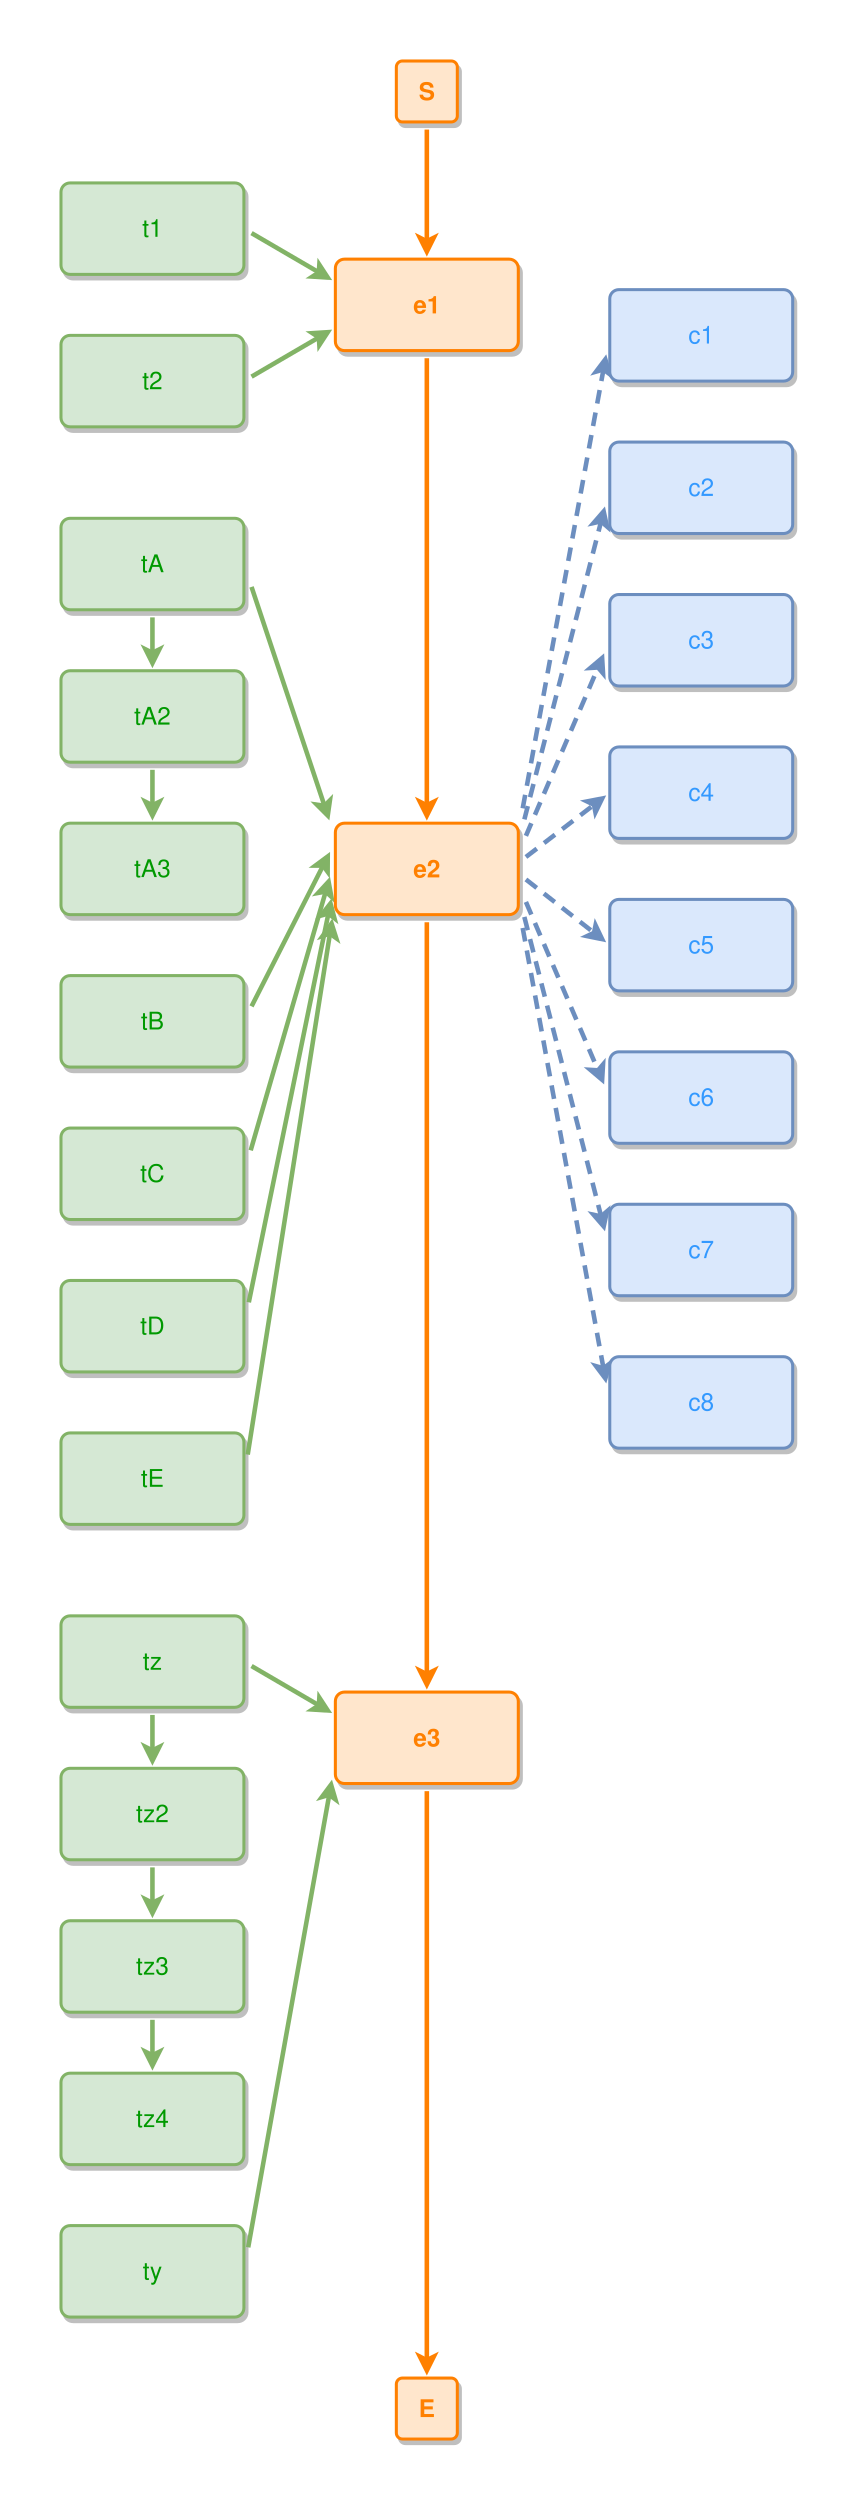
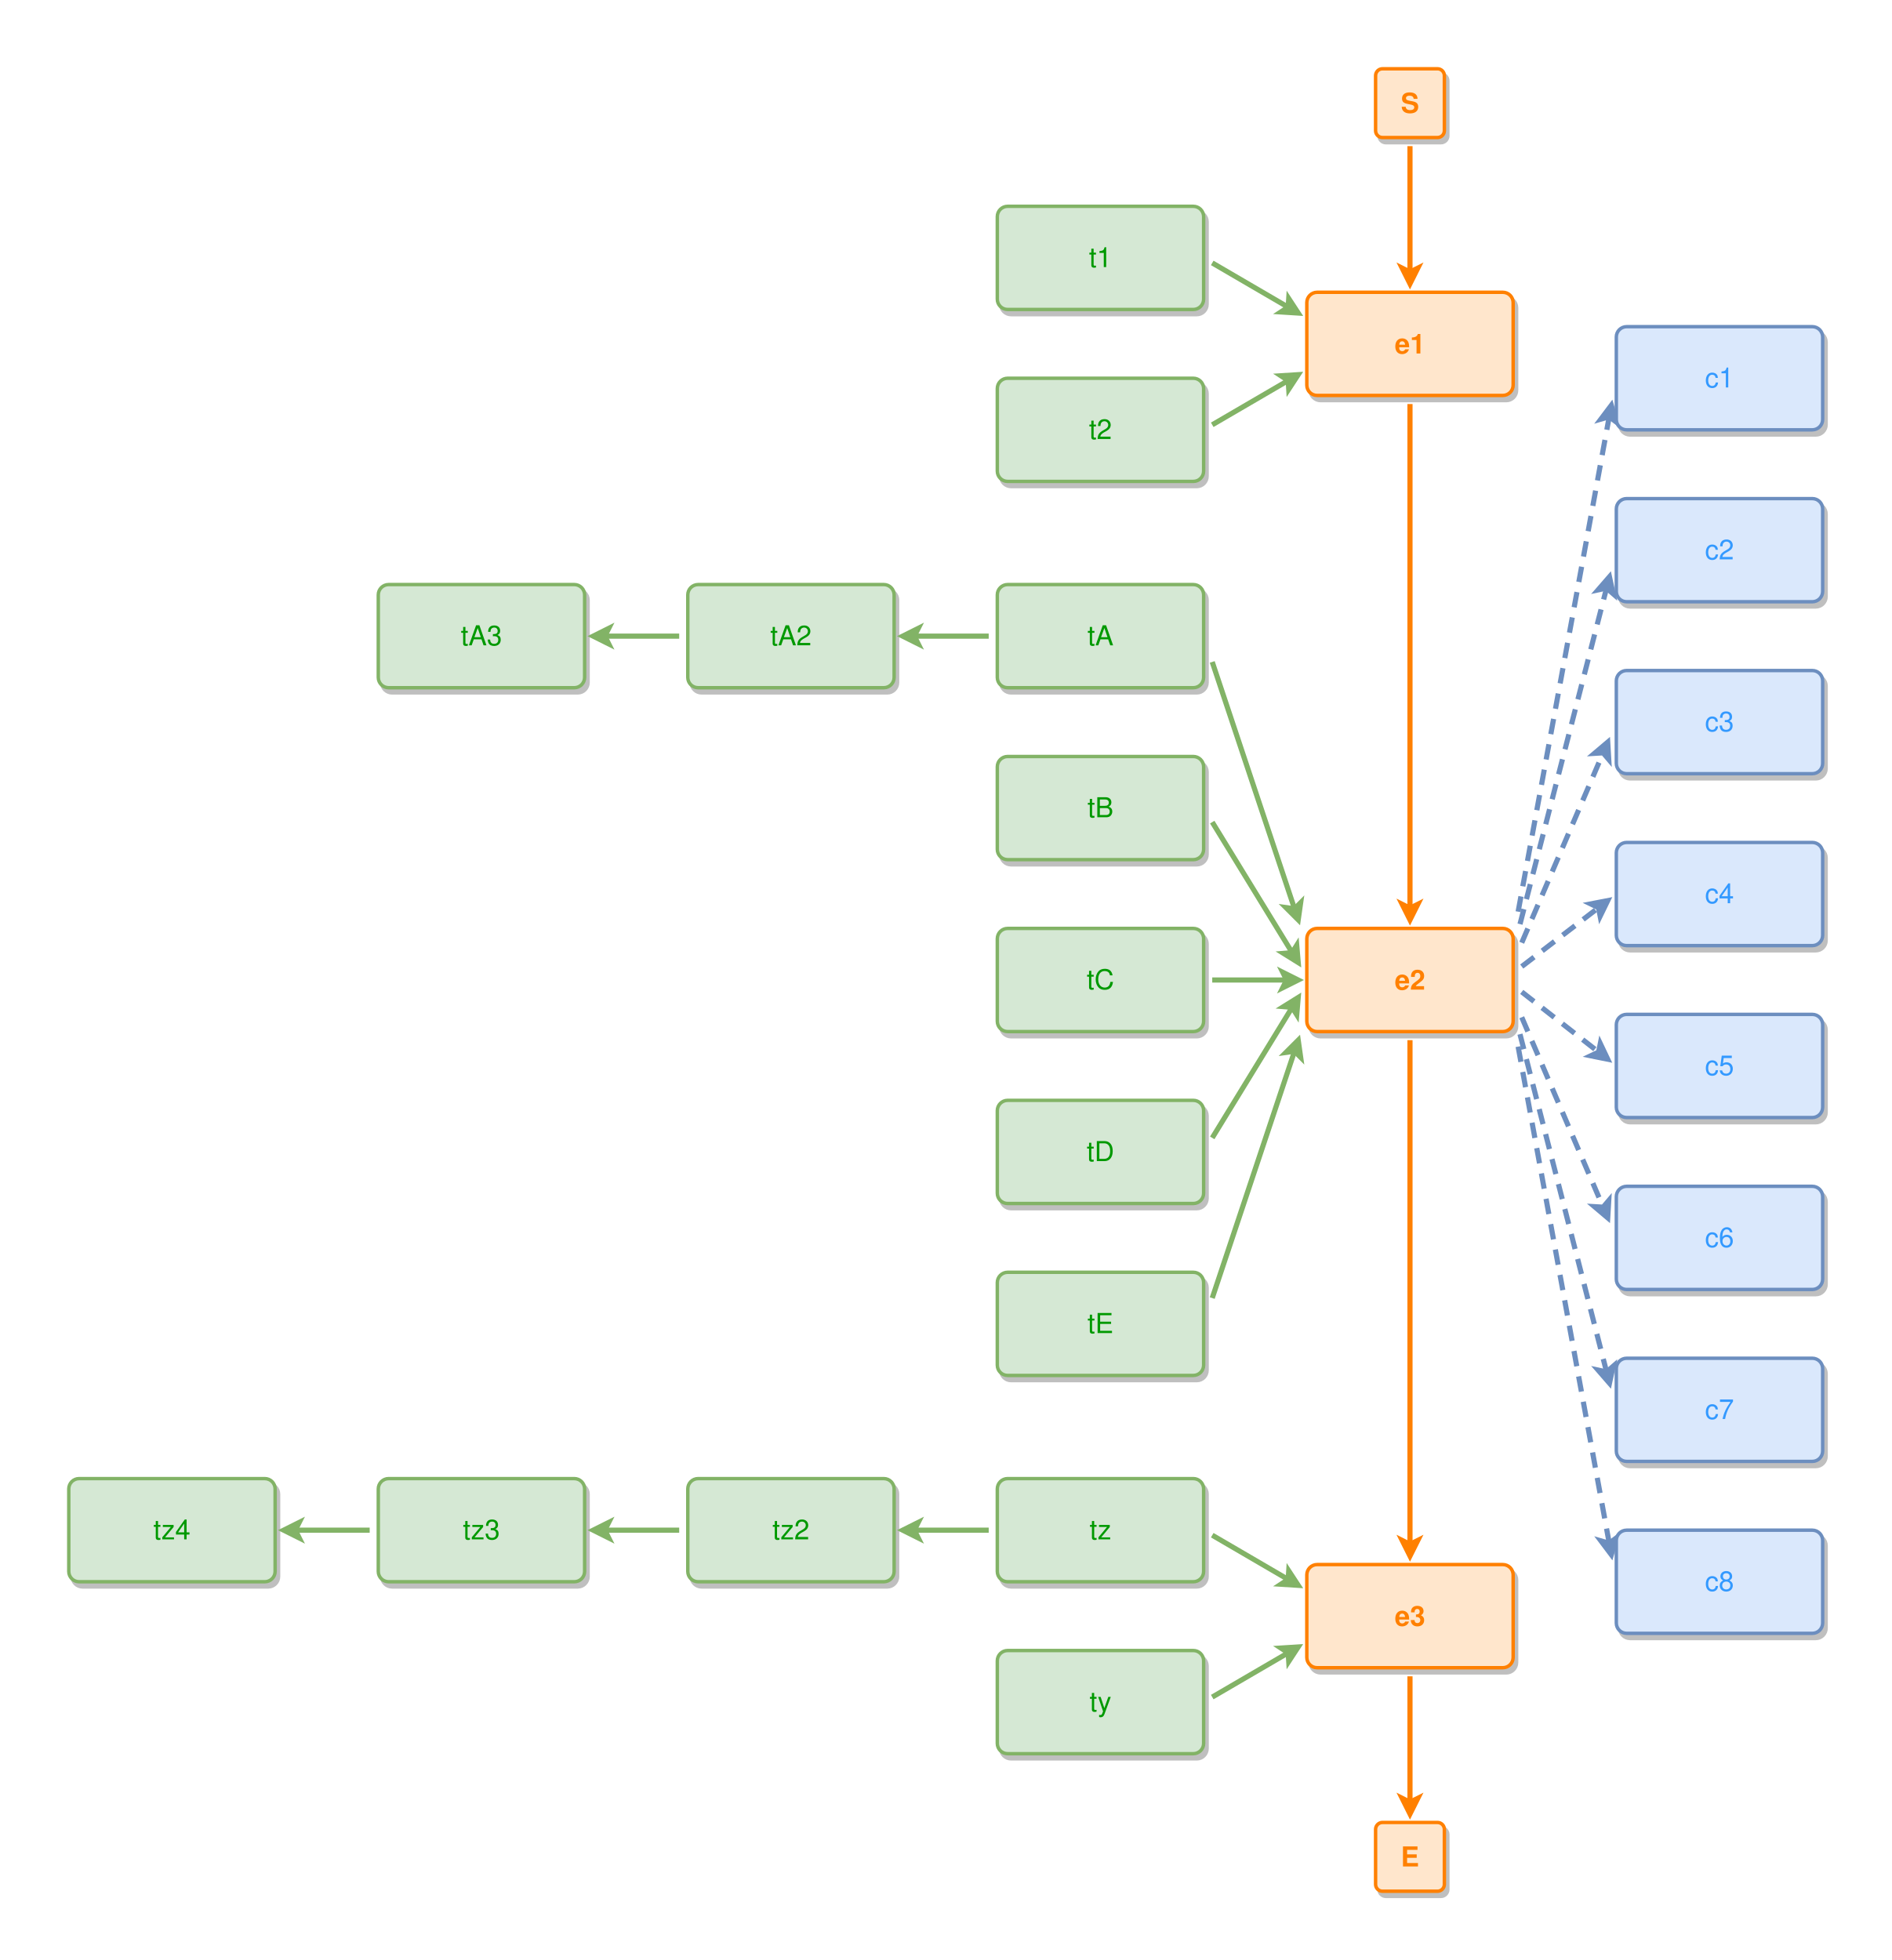
- <svg xmlns="http://www.w3.org/2000/svg" width="560" height="1640" viewBox="0 0 560 1640">
+ <svg xmlns="http://www.w3.org/2000/svg" width="1100" height="1140" viewBox="0 0 1100 1140">
  <defs>
  </defs>
  <g id="container-shells">
  </g>
  <g id="node-shadows">
-     <rect x="220" y="170" width="120" height="60" rx="6" ry="6" fill="#000000" stroke="#000000" stroke-width="2" opacity="0.25" transform="translate(2,3)" />
-     <rect x="400" y="290" width="120" height="60" rx="6" ry="6" fill="#000000" stroke="#000000" stroke-width="2" opacity="0.25" transform="translate(2,3)" />
-     <rect x="400" y="390" width="120" height="60" rx="6" ry="6" fill="#000000" stroke="#000000" stroke-width="2" opacity="0.25" transform="translate(2,3)" />
-     <rect x="400" y="490" width="120" height="60" rx="6" ry="6" fill="#000000" stroke="#000000" stroke-width="2" opacity="0.25" transform="translate(2,3)" />
-     <rect x="400" y="590" width="120" height="60" rx="6" ry="6" fill="#000000" stroke="#000000" stroke-width="2" opacity="0.25" transform="translate(2,3)" />
-     <rect x="400" y="690" width="120" height="60" rx="6" ry="6" fill="#000000" stroke="#000000" stroke-width="2" opacity="0.25" transform="translate(2,3)" />
-     <rect x="400" y="790" width="120" height="60" rx="6" ry="6" fill="#000000" stroke="#000000" stroke-width="2" opacity="0.25" transform="translate(2,3)" />
-     <rect x="400" y="890" width="120" height="60" rx="6" ry="6" fill="#000000" stroke="#000000" stroke-width="2" opacity="0.25" transform="translate(2,3)" />
-     <rect x="40" y="120" width="120" height="60" rx="6" ry="6" fill="#000000" stroke="#000000" stroke-width="2" opacity="0.25" transform="translate(2,3)" />
-     <rect x="40" y="220" width="120" height="60" rx="6" ry="6" fill="#000000" stroke="#000000" stroke-width="2" opacity="0.25" transform="translate(2,3)" />
-     <rect x="40" y="1060" width="120" height="60" rx="6" ry="6" fill="#000000" stroke="#000000" stroke-width="2" opacity="0.25" transform="translate(2,3)" />
-     <rect x="220" y="540" width="120" height="60" rx="6" ry="6" fill="#000000" stroke="#000000" stroke-width="2" opacity="0.25" transform="translate(2,3)" />
-     <rect x="40" y="1460" width="120" height="60" rx="6" ry="6" fill="#000000" stroke="#000000" stroke-width="2" opacity="0.25" transform="translate(2,3)" />
-     <rect x="40" y="440" width="120" height="60" rx="6" ry="6" fill="#000000" stroke="#000000" stroke-width="2" opacity="0.25" transform="translate(2,3)" />
-     <rect x="40" y="540" width="120" height="60" rx="6" ry="6" fill="#000000" stroke="#000000" stroke-width="2" opacity="0.25" transform="translate(2,3)" />
-     <rect x="40" y="1160" width="120" height="60" rx="6" ry="6" fill="#000000" stroke="#000000" stroke-width="2" opacity="0.25" transform="translate(2,3)" />
-     <rect x="40" y="1260" width="120" height="60" rx="6" ry="6" fill="#000000" stroke="#000000" stroke-width="2" opacity="0.25" transform="translate(2,3)" />
-     <rect x="40" y="1360" width="120" height="60" rx="6" ry="6" fill="#000000" stroke="#000000" stroke-width="2" opacity="0.25" transform="translate(2,3)" />
-     <rect x="260" y="40" width="40" height="40" rx="4" ry="4" fill="#000000" stroke="#000000" stroke-width="2" opacity="0.25" transform="translate(2,3)" />
-     <rect x="260" y="1560" width="40" height="40" rx="4" ry="4" fill="#000000" stroke="#000000" stroke-width="2" opacity="0.25" transform="translate(2,3)" />
-     <rect x="220" y="1110" width="120" height="60" rx="6" ry="6" fill="#000000" stroke="#000000" stroke-width="2" opacity="0.25" transform="translate(2,3)" />
-     <rect x="40" y="340" width="120" height="60" rx="6" ry="6" fill="#000000" stroke="#000000" stroke-width="2" opacity="0.25" transform="translate(2,3)" />
-     <rect x="40" y="640" width="120" height="60" rx="6" ry="6" fill="#000000" stroke="#000000" stroke-width="2" opacity="0.25" transform="translate(2,3)" />
-     <rect x="40" y="740" width="120" height="60" rx="6" ry="6" fill="#000000" stroke="#000000" stroke-width="2" opacity="0.25" transform="translate(2,3)" />
-     <rect x="40" y="840" width="120" height="60" rx="6" ry="6" fill="#000000" stroke="#000000" stroke-width="2" opacity="0.25" transform="translate(2,3)" />
-     <rect x="40" y="940" width="120" height="60" rx="6" ry="6" fill="#000000" stroke="#000000" stroke-width="2" opacity="0.25" transform="translate(2,3)" />
-     <rect x="400" y="190" width="120" height="60" rx="6" ry="6" fill="#000000" stroke="#000000" stroke-width="2" opacity="0.25" transform="translate(2,3)" />
+     <rect x="760" y="170" width="120" height="60" rx="6" ry="6" fill="#000000" stroke="#000000" stroke-width="2" opacity="0.25" transform="translate(2,3)" />
+     <rect x="940" y="290" width="120" height="60" rx="6" ry="6" fill="#000000" stroke="#000000" stroke-width="2" opacity="0.25" transform="translate(2,3)" />
+     <rect x="940" y="390" width="120" height="60" rx="6" ry="6" fill="#000000" stroke="#000000" stroke-width="2" opacity="0.25" transform="translate(2,3)" />
+     <rect x="940" y="490" width="120" height="60" rx="6" ry="6" fill="#000000" stroke="#000000" stroke-width="2" opacity="0.25" transform="translate(2,3)" />
+     <rect x="940" y="590" width="120" height="60" rx="6" ry="6" fill="#000000" stroke="#000000" stroke-width="2" opacity="0.25" transform="translate(2,3)" />
+     <rect x="940" y="690" width="120" height="60" rx="6" ry="6" fill="#000000" stroke="#000000" stroke-width="2" opacity="0.25" transform="translate(2,3)" />
+     <rect x="940" y="790" width="120" height="60" rx="6" ry="6" fill="#000000" stroke="#000000" stroke-width="2" opacity="0.25" transform="translate(2,3)" />
+     <rect x="940" y="890" width="120" height="60" rx="6" ry="6" fill="#000000" stroke="#000000" stroke-width="2" opacity="0.25" transform="translate(2,3)" />
+     <rect x="580" y="120" width="120" height="60" rx="6" ry="6" fill="#000000" stroke="#000000" stroke-width="2" opacity="0.25" transform="translate(2,3)" />
+     <rect x="580" y="220" width="120" height="60" rx="6" ry="6" fill="#000000" stroke="#000000" stroke-width="2" opacity="0.25" transform="translate(2,3)" />
+     <rect x="580" y="860" width="120" height="60" rx="6" ry="6" fill="#000000" stroke="#000000" stroke-width="2" opacity="0.25" transform="translate(2,3)" />
+     <rect x="760" y="540" width="120" height="60" rx="6" ry="6" fill="#000000" stroke="#000000" stroke-width="2" opacity="0.25" transform="translate(2,3)" />
+     <rect x="580" y="960" width="120" height="60" rx="6" ry="6" fill="#000000" stroke="#000000" stroke-width="2" opacity="0.25" transform="translate(2,3)" />
+     <rect x="400" y="340" width="120" height="60" rx="6" ry="6" fill="#000000" stroke="#000000" stroke-width="2" opacity="0.25" transform="translate(2,3)" />
+     <rect x="220" y="340" width="120" height="60" rx="6" ry="6" fill="#000000" stroke="#000000" stroke-width="2" opacity="0.25" transform="translate(2,3)" />
+     <rect x="400" y="860" width="120" height="60" rx="6" ry="6" fill="#000000" stroke="#000000" stroke-width="2" opacity="0.25" transform="translate(2,3)" />
+     <rect x="220" y="860" width="120" height="60" rx="6" ry="6" fill="#000000" stroke="#000000" stroke-width="2" opacity="0.25" transform="translate(2,3)" />
+     <rect x="40" y="860" width="120" height="60" rx="6" ry="6" fill="#000000" stroke="#000000" stroke-width="2" opacity="0.25" transform="translate(2,3)" />
+     <rect x="800" y="40" width="40" height="40" rx="4" ry="4" fill="#000000" stroke="#000000" stroke-width="2" opacity="0.25" transform="translate(2,3)" />
+     <rect x="800" y="1060" width="40" height="40" rx="4" ry="4" fill="#000000" stroke="#000000" stroke-width="2" opacity="0.25" transform="translate(2,3)" />
+     <rect x="760" y="910" width="120" height="60" rx="6" ry="6" fill="#000000" stroke="#000000" stroke-width="2" opacity="0.25" transform="translate(2,3)" />
+     <rect x="580" y="340" width="120" height="60" rx="6" ry="6" fill="#000000" stroke="#000000" stroke-width="2" opacity="0.25" transform="translate(2,3)" />
+     <rect x="580" y="440" width="120" height="60" rx="6" ry="6" fill="#000000" stroke="#000000" stroke-width="2" opacity="0.25" transform="translate(2,3)" />
+     <rect x="580" y="540" width="120" height="60" rx="6" ry="6" fill="#000000" stroke="#000000" stroke-width="2" opacity="0.25" transform="translate(2,3)" />
+     <rect x="580" y="640" width="120" height="60" rx="6" ry="6" fill="#000000" stroke="#000000" stroke-width="2" opacity="0.25" transform="translate(2,3)" />
+     <rect x="580" y="740" width="120" height="60" rx="6" ry="6" fill="#000000" stroke="#000000" stroke-width="2" opacity="0.25" transform="translate(2,3)" />
+     <rect x="940" y="190" width="120" height="60" rx="6" ry="6" fill="#000000" stroke="#000000" stroke-width="2" opacity="0.25" transform="translate(2,3)" />
  </g>
  <g id="edges">
    <g class="edge" data-edge-idx="0" data-edge-base="leadsto" data-edge-from="1" data-edge-to="2">
-       <line x1="280.00" y1="235.00" x2="280.00" y2="528.25" stroke="#ff8000" stroke-width="3" />
-       <path d="M 280.00 535.00 L 275.50 526.00 L 280.00 528.25 L 284.50 526.00 Z" fill="#ff8000" stroke="#ff8000" stroke-width="3" stroke-miterlimit="10" />
+       <line x1="820.00" y1="235.00" x2="820.00" y2="528.25" stroke="#ff8000" stroke-width="3" />
+       <path d="M 820.00 535.00 L 815.50 526.00 L 820.00 528.25 L 824.50 526.00 Z" fill="#ff8000" stroke="#ff8000" stroke-width="3" stroke-miterlimit="10" />
    </g>
    <g class="edge" data-edge-idx="1" data-edge-base="leadsto" data-edge-from="2" data-edge-to="3">
-       <line x1="280.00" y1="605.00" x2="280.00" y2="1098.25" stroke="#ff8000" stroke-width="3" />
-       <path d="M 280.00 1105.00 L 275.50 1096.00 L 280.00 1098.25 L 284.50 1096.00 Z" fill="#ff8000" stroke="#ff8000" stroke-width="3" stroke-miterlimit="10" />
+       <line x1="820.00" y1="605.00" x2="820.00" y2="898.25" stroke="#ff8000" stroke-width="3" />
+       <path d="M 820.00 905.00 L 815.50 896.00 L 820.00 898.25 L 824.50 896.00 Z" fill="#ff8000" stroke="#ff8000" stroke-width="3" stroke-miterlimit="10" />
    </g>
    <g class="edge" data-edge-idx="2" data-edge-base="partof" data-edge-from="4" data-edge-to="2">
-       <line x1="165.00" y1="385.00" x2="212.87" y2="528.60" stroke="#82b366" stroke-width="3" />
-       <path d="M 215.00 535.00 L 207.88 527.88 L 212.87 528.60 L 216.42 525.04 Z" fill="#82b366" stroke="#82b366" stroke-width="3" stroke-miterlimit="10" />
+       <line x1="705.00" y1="385.00" x2="752.87" y2="528.60" stroke="#82b366" stroke-width="3" />
+       <path d="M 755.00 535.00 L 747.88 527.88 L 752.87 528.60 L 756.42 525.04 Z" fill="#82b366" stroke="#82b366" stroke-width="3" stroke-miterlimit="10" />
    </g>
    <g class="edge" data-edge-idx="3" data-edge-base="partof" data-edge-from="5" data-edge-to="2">
-       <line x1="165.00" y1="660.17" x2="211.94" y2="567.85" stroke="#82b366" stroke-width="3" />
-       <path d="M 215.00 561.83 L 214.93 571.90 L 211.94 567.85 L 206.91 567.82 Z" fill="#82b366" stroke="#82b366" stroke-width="3" stroke-miterlimit="10" />
+       <line x1="705.00" y1="478.17" x2="751.48" y2="554.08" stroke="#82b366" stroke-width="3" />
+       <path d="M 755.00 559.83 L 746.46 554.51 L 751.48 554.08 L 754.14 549.81 Z" fill="#82b366" stroke="#82b366" stroke-width="3" stroke-miterlimit="10" />
    </g>
    <g class="edge" data-edge-idx="4" data-edge-base="partof" data-edge-from="6" data-edge-to="2">
-       <line x1="164.45" y1="754.63" x2="213.67" y2="584.85" stroke="#82b366" stroke-width="3" />
-       <path d="M 215.55 578.37 L 217.36 588.26 L 213.67 584.85 L 208.72 585.76 Z" fill="#82b366" stroke="#82b366" stroke-width="3" stroke-miterlimit="10" />
+       <line x1="705.00" y1="570.00" x2="748.25" y2="570.00" stroke="#82b366" stroke-width="3" />
+       <path d="M 755.00 570.00 L 746.00 574.50 L 748.25 570.00 L 746.00 565.50 Z" fill="#82b366" stroke="#82b366" stroke-width="3" stroke-miterlimit="10" />
    </g>
    <g class="edge" data-edge-idx="5" data-edge-base="partof" data-edge-from="7" data-edge-to="2">
-       <line x1="163.21" y1="854.33" x2="215.44" y2="599.29" stroke="#82b366" stroke-width="3" />
-       <path d="M 216.79 592.67 L 219.39 602.39 L 215.44 599.29 L 210.58 600.59 Z" fill="#82b366" stroke="#82b366" stroke-width="3" stroke-miterlimit="10" />
+       <line x1="705.00" y1="661.83" x2="751.48" y2="585.92" stroke="#82b366" stroke-width="3" />
+       <path d="M 755.00 580.17 L 754.14 590.19 L 751.48 585.92 L 746.46 585.49 Z" fill="#82b366" stroke="#82b366" stroke-width="3" stroke-miterlimit="10" />
    </g>
    <g class="edge" data-edge-idx="6" data-edge-base="partof" data-edge-from="8" data-edge-to="2">
-       <line x1="162.50" y1="954.20" x2="216.45" y2="612.47" stroke="#82b366" stroke-width="3" />
-       <path d="M 217.50 605.80 L 220.55 615.40 L 216.45 612.47 L 211.66 613.99 Z" fill="#82b366" stroke="#82b366" stroke-width="3" stroke-miterlimit="10" />
+       <line x1="705.00" y1="755.00" x2="752.87" y2="611.40" stroke="#82b366" stroke-width="3" />
+       <path d="M 755.00 605.00 L 756.42 614.96 L 752.87 611.40 L 747.88 612.12 Z" fill="#82b366" stroke="#82b366" stroke-width="3" stroke-miterlimit="10" />
    </g>
    <g class="edge" data-edge-idx="7" data-edge-base="expresses" data-edge-from="2" data-edge-to="9">
-       <line x1="342.90" y1="530.26" x2="395.88" y2="242.37" stroke="#6c8ebf" stroke-width="3" stroke-dasharray="9 6" />
-       <path d="M 397.10 235.74 L 399.90 245.40 L 395.88 242.37 L 391.05 243.77 Z" fill="#6c8ebf" stroke="#6c8ebf" stroke-width="3" stroke-miterlimit="10" />
+       <line x1="882.90" y1="530.26" x2="935.88" y2="242.37" stroke="#6c8ebf" stroke-width="3" stroke-dasharray="9 6" />
+       <path d="M 937.10 235.74 L 939.90 245.40 L 935.88 242.37 L 931.05 243.77 Z" fill="#6c8ebf" stroke="#6c8ebf" stroke-width="3" stroke-miterlimit="10" />
    </g>
    <g class="edge" data-edge-idx="8" data-edge-base="expresses" data-edge-from="2" data-edge-to="10">
-       <line x1="343.99" y1="537.51" x2="394.33" y2="342.03" stroke="#6c8ebf" stroke-width="3" stroke-dasharray="9 6" />
-       <path d="M 396.01 335.49 L 398.12 345.33 L 394.33 342.03 L 389.41 343.09 Z" fill="#6c8ebf" stroke="#6c8ebf" stroke-width="3" stroke-miterlimit="10" />
+       <line x1="883.99" y1="537.51" x2="934.33" y2="342.03" stroke="#6c8ebf" stroke-width="3" stroke-dasharray="9 6" />
+       <path d="M 936.01 335.49 L 938.12 345.33 L 934.33 342.03 L 929.41 343.09 Z" fill="#6c8ebf" stroke="#6c8ebf" stroke-width="3" stroke-miterlimit="10" />
    </g>
    <g class="edge" data-edge-idx="9" data-edge-base="expresses" data-edge-from="2" data-edge-to="11">
-       <line x1="345.00" y1="548.33" x2="392.34" y2="437.87" stroke="#6c8ebf" stroke-width="3" stroke-dasharray="9 6" />
-       <path d="M 395.00 431.67 L 395.59 441.71 L 392.34 437.87 L 387.32 438.17 Z" fill="#6c8ebf" stroke="#6c8ebf" stroke-width="3" stroke-miterlimit="10" />
+       <line x1="885.00" y1="548.33" x2="932.34" y2="437.87" stroke="#6c8ebf" stroke-width="3" stroke-dasharray="9 6" />
+       <path d="M 935.00 431.67 L 935.59 441.71 L 932.34 437.87 L 927.32 438.17 Z" fill="#6c8ebf" stroke="#6c8ebf" stroke-width="3" stroke-miterlimit="10" />
    </g>
    <g class="edge" data-edge-idx="10" data-edge-base="expresses" data-edge-from="2" data-edge-to="12">
-       <line x1="345.00" y1="562.17" x2="389.64" y2="527.94" stroke="#6c8ebf" stroke-width="3" stroke-dasharray="9 6" />
-       <path d="M 395.00 523.83 L 390.60 532.88 L 389.64 527.94 L 385.12 525.74 Z" fill="#6c8ebf" stroke="#6c8ebf" stroke-width="3" stroke-miterlimit="10" />
+       <line x1="885.00" y1="562.17" x2="929.64" y2="527.94" stroke="#6c8ebf" stroke-width="3" stroke-dasharray="9 6" />
+       <path d="M 935.00 523.83 L 930.60 532.88 L 929.64 527.94 L 925.12 525.74 Z" fill="#6c8ebf" stroke="#6c8ebf" stroke-width="3" stroke-miterlimit="10" />
    </g>
    <g class="edge" data-edge-idx="11" data-edge-base="expresses" data-edge-from="2" data-edge-to="13">
-       <line x1="345.00" y1="576.92" x2="389.69" y2="611.92" stroke="#6c8ebf" stroke-width="3" stroke-dasharray="9 6" />
-       <path d="M 395.00 616.08 L 385.14 614.08 L 389.69 611.92 L 390.69 606.99 Z" fill="#6c8ebf" stroke="#6c8ebf" stroke-width="3" stroke-miterlimit="10" />
+       <line x1="885.00" y1="576.92" x2="929.69" y2="611.92" stroke="#6c8ebf" stroke-width="3" stroke-dasharray="9 6" />
+       <path d="M 935.00 616.08 L 925.14 614.08 L 929.69 611.92 L 930.69 606.99 Z" fill="#6c8ebf" stroke="#6c8ebf" stroke-width="3" stroke-miterlimit="10" />
    </g>
    <g class="edge" data-edge-idx="12" data-edge-base="expresses" data-edge-from="2" data-edge-to="14">
-       <line x1="345.00" y1="591.67" x2="392.34" y2="702.13" stroke="#6c8ebf" stroke-width="3" stroke-dasharray="9 6" />
-       <path d="M 395.00 708.33 L 387.32 701.83 L 392.34 702.13 L 395.59 698.29 Z" fill="#6c8ebf" stroke="#6c8ebf" stroke-width="3" stroke-miterlimit="10" />
+       <line x1="885.00" y1="591.67" x2="932.34" y2="702.13" stroke="#6c8ebf" stroke-width="3" stroke-dasharray="9 6" />
+       <path d="M 935.00 708.33 L 927.32 701.83 L 932.34 702.13 L 935.59 698.29 Z" fill="#6c8ebf" stroke="#6c8ebf" stroke-width="3" stroke-miterlimit="10" />
    </g>
    <g class="edge" data-edge-idx="13" data-edge-base="expresses" data-edge-from="2" data-edge-to="15">
-       <line x1="343.97" y1="601.50" x2="394.35" y2="797.96" stroke="#6c8ebf" stroke-width="3" stroke-dasharray="9 6" />
-       <path d="M 396.03 804.50 L 389.43 796.90 L 394.35 797.96 L 398.15 794.67 Z" fill="#6c8ebf" stroke="#6c8ebf" stroke-width="3" stroke-miterlimit="10" />
+       <line x1="883.97" y1="601.50" x2="934.35" y2="797.96" stroke="#6c8ebf" stroke-width="3" stroke-dasharray="9 6" />
+       <path d="M 936.03 804.50 L 929.43 796.90 L 934.35 797.96 L 938.15 794.67 Z" fill="#6c8ebf" stroke="#6c8ebf" stroke-width="3" stroke-miterlimit="10" />
    </g>
    <g class="edge" data-edge-idx="14" data-edge-base="expresses" data-edge-from="2" data-edge-to="16">
-       <line x1="342.89" y1="608.74" x2="395.89" y2="897.62" stroke="#6c8ebf" stroke-width="3" stroke-dasharray="9 6" />
-       <path d="M 397.11 904.26 L 391.06 896.22 L 395.89 897.62 L 399.91 894.60 Z" fill="#6c8ebf" stroke="#6c8ebf" stroke-width="3" stroke-miterlimit="10" />
+       <line x1="882.89" y1="608.74" x2="935.89" y2="897.62" stroke="#6c8ebf" stroke-width="3" stroke-dasharray="9 6" />
+       <path d="M 937.11 904.26 L 931.06 896.22 L 935.89 897.62 L 939.91 894.60 Z" fill="#6c8ebf" stroke="#6c8ebf" stroke-width="3" stroke-miterlimit="10" />
    </g>
    <g class="edge" data-edge-idx="15" data-edge-base="partof" data-edge-from="17" data-edge-to="1">
-       <line x1="165.00" y1="152.92" x2="209.17" y2="178.68" stroke="#82b366" stroke-width="3" />
-       <path d="M 215.00 182.08 L 204.96 181.44 L 209.17 178.68 L 209.49 173.66 Z" fill="#82b366" stroke="#82b366" stroke-width="3" stroke-miterlimit="10" />
+       <line x1="705.00" y1="152.92" x2="749.17" y2="178.68" stroke="#82b366" stroke-width="3" />
+       <path d="M 755.00 182.08 L 744.96 181.44 L 749.17 178.68 L 749.49 173.66 Z" fill="#82b366" stroke="#82b366" stroke-width="3" stroke-miterlimit="10" />
    </g>
    <g class="edge" data-edge-idx="16" data-edge-base="partof" data-edge-from="18" data-edge-to="1">
-       <line x1="165.00" y1="247.08" x2="209.17" y2="221.32" stroke="#82b366" stroke-width="3" />
-       <path d="M 215.00 217.92 L 209.49 226.34 L 209.17 221.32 L 204.96 218.56 Z" fill="#82b366" stroke="#82b366" stroke-width="3" stroke-miterlimit="10" />
+       <line x1="705.00" y1="247.08" x2="749.17" y2="221.32" stroke="#82b366" stroke-width="3" />
+       <path d="M 755.00 217.92 L 749.49 226.34 L 749.17 221.32 L 744.96 218.56 Z" fill="#82b366" stroke="#82b366" stroke-width="3" stroke-miterlimit="10" />
    </g>
    <g class="edge" data-edge-idx="17" data-edge-base="partof" data-edge-from="19" data-edge-to="3">
-       <line x1="165.00" y1="1092.92" x2="209.17" y2="1118.68" stroke="#82b366" stroke-width="3" />
-       <path d="M 215.00 1122.08 L 204.96 1121.44 L 209.17 1118.68 L 209.49 1113.66 Z" fill="#82b366" stroke="#82b366" stroke-width="3" stroke-miterlimit="10" />
+       <line x1="705.00" y1="892.92" x2="749.17" y2="918.68" stroke="#82b366" stroke-width="3" />
+       <path d="M 755.00 922.08 L 744.96 921.44 L 749.17 918.68 L 749.49 913.66 Z" fill="#82b366" stroke="#82b366" stroke-width="3" stroke-miterlimit="10" />
    </g>
    <g class="edge" data-edge-idx="18" data-edge-base="partof" data-edge-from="20" data-edge-to="3">
-       <line x1="162.82" y1="1474.25" x2="215.99" y2="1177.39" stroke="#82b366" stroke-width="3" />
-       <path d="M 217.18 1170.75 L 220.02 1180.40 L 215.99 1177.39 L 211.16 1178.82 Z" fill="#82b366" stroke="#82b366" stroke-width="3" stroke-miterlimit="10" />
+       <line x1="705.00" y1="987.08" x2="749.17" y2="961.32" stroke="#82b366" stroke-width="3" />
+       <path d="M 755.00 957.92 L 749.49 966.34 L 749.17 961.32 L 744.96 958.56 Z" fill="#82b366" stroke="#82b366" stroke-width="3" stroke-miterlimit="10" />
    </g>
    <g class="edge" data-edge-idx="19" data-edge-base="partof" data-edge-from="4" data-edge-to="21">
-       <line x1="100.00" y1="405.00" x2="100.00" y2="428.25" stroke="#82b366" stroke-width="3" />
-       <path d="M 100.00 435.00 L 95.50 426.00 L 100.00 428.25 L 104.50 426.00 Z" fill="#82b366" stroke="#82b366" stroke-width="3" stroke-miterlimit="10" />
+       <line x1="575.00" y1="370.00" x2="531.75" y2="370.00" stroke="#82b366" stroke-width="3" />
+       <path d="M 525.00 370.00 L 534.00 365.50 L 531.75 370.00 L 534.00 374.50 Z" fill="#82b366" stroke="#82b366" stroke-width="3" stroke-miterlimit="10" />
    </g>
    <g class="edge" data-edge-idx="20" data-edge-base="partof" data-edge-from="21" data-edge-to="22">
-       <line x1="100.00" y1="505.00" x2="100.00" y2="528.25" stroke="#82b366" stroke-width="3" />
-       <path d="M 100.00 535.00 L 95.50 526.00 L 100.00 528.25 L 104.50 526.00 Z" fill="#82b366" stroke="#82b366" stroke-width="3" stroke-miterlimit="10" />
+       <line x1="395.00" y1="370.00" x2="351.75" y2="370.00" stroke="#82b366" stroke-width="3" />
+       <path d="M 345.00 370.00 L 354.00 365.50 L 351.75 370.00 L 354.00 374.50 Z" fill="#82b366" stroke="#82b366" stroke-width="3" stroke-miterlimit="10" />
    </g>
    <g class="edge" data-edge-idx="21" data-edge-base="partof" data-edge-from="19" data-edge-to="23">
-       <line x1="100.00" y1="1125.00" x2="100.00" y2="1148.25" stroke="#82b366" stroke-width="3" />
-       <path d="M 100.00 1155.00 L 95.50 1146.00 L 100.00 1148.25 L 104.50 1146.00 Z" fill="#82b366" stroke="#82b366" stroke-width="3" stroke-miterlimit="10" />
+       <line x1="575.00" y1="890.00" x2="531.75" y2="890.00" stroke="#82b366" stroke-width="3" />
+       <path d="M 525.00 890.00 L 534.00 885.50 L 531.75 890.00 L 534.00 894.50 Z" fill="#82b366" stroke="#82b366" stroke-width="3" stroke-miterlimit="10" />
    </g>
    <g class="edge" data-edge-idx="22" data-edge-base="partof" data-edge-from="23" data-edge-to="24">
-       <line x1="100.00" y1="1225.00" x2="100.00" y2="1248.25" stroke="#82b366" stroke-width="3" />
-       <path d="M 100.00 1255.00 L 95.50 1246.00 L 100.00 1248.25 L 104.50 1246.00 Z" fill="#82b366" stroke="#82b366" stroke-width="3" stroke-miterlimit="10" />
+       <line x1="395.00" y1="890.00" x2="351.75" y2="890.00" stroke="#82b366" stroke-width="3" />
+       <path d="M 345.00 890.00 L 354.00 885.50 L 351.75 890.00 L 354.00 894.50 Z" fill="#82b366" stroke="#82b366" stroke-width="3" stroke-miterlimit="10" />
    </g>
    <g class="edge" data-edge-idx="23" data-edge-base="partof" data-edge-from="24" data-edge-to="25">
-       <line x1="100.00" y1="1325.00" x2="100.00" y2="1348.25" stroke="#82b366" stroke-width="3" />
-       <path d="M 100.00 1355.00 L 95.50 1346.00 L 100.00 1348.25 L 104.50 1346.00 Z" fill="#82b366" stroke="#82b366" stroke-width="3" stroke-miterlimit="10" />
+       <line x1="215.00" y1="890.00" x2="171.75" y2="890.00" stroke="#82b366" stroke-width="3" />
+       <path d="M 165.00 890.00 L 174.00 885.50 L 171.75 890.00 L 174.00 894.50 Z" fill="#82b366" stroke="#82b366" stroke-width="3" stroke-miterlimit="10" />
    </g>
    <g class="edge" data-edge-idx="24" data-edge-base="leadsto" data-edge-from="26" data-edge-to="1">
-       <line x1="280.00" y1="85.00" x2="280.00" y2="158.25" stroke="#ff8000" stroke-width="3" />
-       <path d="M 280.00 165.00 L 275.50 156.00 L 280.00 158.25 L 284.50 156.00 Z" fill="#ff8000" stroke="#ff8000" stroke-width="3" stroke-miterlimit="10" />
+       <line x1="820.00" y1="85.00" x2="820.00" y2="158.25" stroke="#ff8000" stroke-width="3" />
+       <path d="M 820.00 165.00 L 815.50 156.00 L 820.00 158.25 L 824.50 156.00 Z" fill="#ff8000" stroke="#ff8000" stroke-width="3" stroke-miterlimit="10" />
    </g>
    <g class="edge" data-edge-idx="25" data-edge-base="leadsto" data-edge-from="3" data-edge-to="27">
-       <line x1="280.00" y1="1175.00" x2="280.00" y2="1548.25" stroke="#ff8000" stroke-width="3" />
-       <path d="M 280.00 1555.00 L 275.50 1546.00 L 280.00 1548.25 L 284.50 1546.00 Z" fill="#ff8000" stroke="#ff8000" stroke-width="3" stroke-miterlimit="10" />
+       <line x1="820.00" y1="975.00" x2="820.00" y2="1048.25" stroke="#ff8000" stroke-width="3" />
+       <path d="M 820.00 1055.00 L 815.50 1046.00 L 820.00 1048.25 L 824.50 1046.00 Z" fill="#ff8000" stroke="#ff8000" stroke-width="3" stroke-miterlimit="10" />
    </g>
  </g>
  <g id="nodes">
-     <rect x="220" y="170" width="120" height="60" rx="6" ry="6" fill="#ffe6cc" stroke="#ff8000" stroke-width="2" />
-     <text x="280" y="200" text-anchor="middle" dominant-baseline="middle" font-family="Helvetica,Inter,Segoe UI,Arial" font-size="16" font-weight="bold" fill="#ff8000">e1</text>
-     <rect x="400" y="290" width="120" height="60" rx="6" ry="6" fill="#dae8fc" stroke="#6c8ebf" stroke-width="2" />
-     <text x="460" y="320" text-anchor="middle" dominant-baseline="middle" font-family="Helvetica,Inter,Segoe UI,Arial" font-size="16" font-weight="normal" fill="#3399ff">c2</text>
-     <rect x="400" y="390" width="120" height="60" rx="6" ry="6" fill="#dae8fc" stroke="#6c8ebf" stroke-width="2" />
-     <text x="460" y="420" text-anchor="middle" dominant-baseline="middle" font-family="Helvetica,Inter,Segoe UI,Arial" font-size="16" font-weight="normal" fill="#3399ff">c3</text>
-     <rect x="400" y="490" width="120" height="60" rx="6" ry="6" fill="#dae8fc" stroke="#6c8ebf" stroke-width="2" />
-     <text x="460" y="520" text-anchor="middle" dominant-baseline="middle" font-family="Helvetica,Inter,Segoe UI,Arial" font-size="16" font-weight="normal" fill="#3399ff">c4</text>
-     <rect x="400" y="590" width="120" height="60" rx="6" ry="6" fill="#dae8fc" stroke="#6c8ebf" stroke-width="2" />
-     <text x="460" y="620" text-anchor="middle" dominant-baseline="middle" font-family="Helvetica,Inter,Segoe UI,Arial" font-size="16" font-weight="normal" fill="#3399ff">c5</text>
-     <rect x="400" y="690" width="120" height="60" rx="6" ry="6" fill="#dae8fc" stroke="#6c8ebf" stroke-width="2" />
-     <text x="460" y="720" text-anchor="middle" dominant-baseline="middle" font-family="Helvetica,Inter,Segoe UI,Arial" font-size="16" font-weight="normal" fill="#3399ff">c6</text>
-     <rect x="400" y="790" width="120" height="60" rx="6" ry="6" fill="#dae8fc" stroke="#6c8ebf" stroke-width="2" />
-     <text x="460" y="820" text-anchor="middle" dominant-baseline="middle" font-family="Helvetica,Inter,Segoe UI,Arial" font-size="16" font-weight="normal" fill="#3399ff">c7</text>
-     <rect x="400" y="890" width="120" height="60" rx="6" ry="6" fill="#dae8fc" stroke="#6c8ebf" stroke-width="2" />
-     <text x="460" y="920" text-anchor="middle" dominant-baseline="middle" font-family="Helvetica,Inter,Segoe UI,Arial" font-size="16" font-weight="normal" fill="#3399ff">c8</text>
-     <rect x="40" y="120" width="120" height="60" rx="6" ry="6" fill="#d5e8d4" stroke="#82b366" stroke-width="2" />
-     <text x="100" y="150" text-anchor="middle" dominant-baseline="middle" font-family="Helvetica,Inter,Segoe UI,Arial" font-size="16" font-weight="normal" fill="#009900">t1</text>
-     <rect x="40" y="220" width="120" height="60" rx="6" ry="6" fill="#d5e8d4" stroke="#82b366" stroke-width="2" />
-     <text x="100" y="250" text-anchor="middle" dominant-baseline="middle" font-family="Helvetica,Inter,Segoe UI,Arial" font-size="16" font-weight="normal" fill="#009900">t2</text>
-     <rect x="40" y="1060" width="120" height="60" rx="6" ry="6" fill="#d5e8d4" stroke="#82b366" stroke-width="2" />
-     <text x="100" y="1090" text-anchor="middle" dominant-baseline="middle" font-family="Helvetica,Inter,Segoe UI,Arial" font-size="16" font-weight="normal" fill="#009900">tz</text>
-     <rect x="220" y="540" width="120" height="60" rx="6" ry="6" fill="#ffe6cc" stroke="#ff8000" stroke-width="2" />
-     <text x="280" y="570" text-anchor="middle" dominant-baseline="middle" font-family="Helvetica,Inter,Segoe UI,Arial" font-size="16" font-weight="bold" fill="#ff8000">e2</text>
-     <rect x="40" y="1460" width="120" height="60" rx="6" ry="6" fill="#d5e8d4" stroke="#82b366" stroke-width="2" />
-     <text x="100" y="1490" text-anchor="middle" dominant-baseline="middle" font-family="Helvetica,Inter,Segoe UI,Arial" font-size="16" font-weight="normal" fill="#009900">ty</text>
-     <rect x="40" y="440" width="120" height="60" rx="6" ry="6" fill="#d5e8d4" stroke="#82b366" stroke-width="2" />
-     <text x="100" y="470" text-anchor="middle" dominant-baseline="middle" font-family="Helvetica,Inter,Segoe UI,Arial" font-size="16" font-weight="normal" fill="#009900">tA2</text>
-     <rect x="40" y="540" width="120" height="60" rx="6" ry="6" fill="#d5e8d4" stroke="#82b366" stroke-width="2" />
-     <text x="100" y="570" text-anchor="middle" dominant-baseline="middle" font-family="Helvetica,Inter,Segoe UI,Arial" font-size="16" font-weight="normal" fill="#009900">tA3</text>
-     <rect x="40" y="1160" width="120" height="60" rx="6" ry="6" fill="#d5e8d4" stroke="#82b366" stroke-width="2" />
-     <text x="100" y="1190" text-anchor="middle" dominant-baseline="middle" font-family="Helvetica,Inter,Segoe UI,Arial" font-size="16" font-weight="normal" fill="#009900">tz2</text>
-     <rect x="40" y="1260" width="120" height="60" rx="6" ry="6" fill="#d5e8d4" stroke="#82b366" stroke-width="2" />
-     <text x="100" y="1290" text-anchor="middle" dominant-baseline="middle" font-family="Helvetica,Inter,Segoe UI,Arial" font-size="16" font-weight="normal" fill="#009900">tz3</text>
-     <rect x="40" y="1360" width="120" height="60" rx="6" ry="6" fill="#d5e8d4" stroke="#82b366" stroke-width="2" />
-     <text x="100" y="1390" text-anchor="middle" dominant-baseline="middle" font-family="Helvetica,Inter,Segoe UI,Arial" font-size="16" font-weight="normal" fill="#009900">tz4</text>
-     <rect x="260" y="40" width="40" height="40" rx="4" ry="4" fill="#ffe6cc" stroke="#ff8000" stroke-width="2" />
-     <text x="280" y="60" text-anchor="middle" dominant-baseline="middle" font-family="Helvetica,Inter,Segoe UI,Arial" font-size="16" font-weight="bold" fill="#ff8000">S</text>
-     <rect x="260" y="1560" width="40" height="40" rx="4" ry="4" fill="#ffe6cc" stroke="#ff8000" stroke-width="2" />
-     <text x="280" y="1580" text-anchor="middle" dominant-baseline="middle" font-family="Helvetica,Inter,Segoe UI,Arial" font-size="16" font-weight="bold" fill="#ff8000">E</text>
-     <rect x="220" y="1110" width="120" height="60" rx="6" ry="6" fill="#ffe6cc" stroke="#ff8000" stroke-width="2" />
-     <text x="280" y="1140" text-anchor="middle" dominant-baseline="middle" font-family="Helvetica,Inter,Segoe UI,Arial" font-size="16" font-weight="bold" fill="#ff8000">e3</text>
-     <rect x="40" y="340" width="120" height="60" rx="6" ry="6" fill="#d5e8d4" stroke="#82b366" stroke-width="2" />
-     <text x="100" y="370" text-anchor="middle" dominant-baseline="middle" font-family="Helvetica,Inter,Segoe UI,Arial" font-size="16" font-weight="normal" fill="#009900">tA</text>
-     <rect x="40" y="640" width="120" height="60" rx="6" ry="6" fill="#d5e8d4" stroke="#82b366" stroke-width="2" />
-     <text x="100" y="670" text-anchor="middle" dominant-baseline="middle" font-family="Helvetica,Inter,Segoe UI,Arial" font-size="16" font-weight="normal" fill="#009900">tB</text>
-     <rect x="40" y="740" width="120" height="60" rx="6" ry="6" fill="#d5e8d4" stroke="#82b366" stroke-width="2" />
-     <text x="100" y="770" text-anchor="middle" dominant-baseline="middle" font-family="Helvetica,Inter,Segoe UI,Arial" font-size="16" font-weight="normal" fill="#009900">tC</text>
-     <rect x="40" y="840" width="120" height="60" rx="6" ry="6" fill="#d5e8d4" stroke="#82b366" stroke-width="2" />
-     <text x="100" y="870" text-anchor="middle" dominant-baseline="middle" font-family="Helvetica,Inter,Segoe UI,Arial" font-size="16" font-weight="normal" fill="#009900">tD</text>
-     <rect x="40" y="940" width="120" height="60" rx="6" ry="6" fill="#d5e8d4" stroke="#82b366" stroke-width="2" />
-     <text x="100" y="970" text-anchor="middle" dominant-baseline="middle" font-family="Helvetica,Inter,Segoe UI,Arial" font-size="16" font-weight="normal" fill="#009900">tE</text>
-     <rect x="400" y="190" width="120" height="60" rx="6" ry="6" fill="#dae8fc" stroke="#6c8ebf" stroke-width="2" />
-     <text x="460" y="220" text-anchor="middle" dominant-baseline="middle" font-family="Helvetica,Inter,Segoe UI,Arial" font-size="16" font-weight="normal" fill="#3399ff">c1</text>
+     <rect x="760" y="170" width="120" height="60" rx="6" ry="6" fill="#ffe6cc" stroke="#ff8000" stroke-width="2" />
+     <text x="820" y="200" text-anchor="middle" dominant-baseline="middle" font-family="Helvetica,Inter,Segoe UI,Arial" font-size="16" font-weight="bold" fill="#ff8000">e1</text>
+     <rect x="940" y="290" width="120" height="60" rx="6" ry="6" fill="#dae8fc" stroke="#6c8ebf" stroke-width="2" />
+     <text x="1000" y="320" text-anchor="middle" dominant-baseline="middle" font-family="Helvetica,Inter,Segoe UI,Arial" font-size="16" font-weight="normal" fill="#3399ff">c2</text>
+     <rect x="940" y="390" width="120" height="60" rx="6" ry="6" fill="#dae8fc" stroke="#6c8ebf" stroke-width="2" />
+     <text x="1000" y="420" text-anchor="middle" dominant-baseline="middle" font-family="Helvetica,Inter,Segoe UI,Arial" font-size="16" font-weight="normal" fill="#3399ff">c3</text>
+     <rect x="940" y="490" width="120" height="60" rx="6" ry="6" fill="#dae8fc" stroke="#6c8ebf" stroke-width="2" />
+     <text x="1000" y="520" text-anchor="middle" dominant-baseline="middle" font-family="Helvetica,Inter,Segoe UI,Arial" font-size="16" font-weight="normal" fill="#3399ff">c4</text>
+     <rect x="940" y="590" width="120" height="60" rx="6" ry="6" fill="#dae8fc" stroke="#6c8ebf" stroke-width="2" />
+     <text x="1000" y="620" text-anchor="middle" dominant-baseline="middle" font-family="Helvetica,Inter,Segoe UI,Arial" font-size="16" font-weight="normal" fill="#3399ff">c5</text>
+     <rect x="940" y="690" width="120" height="60" rx="6" ry="6" fill="#dae8fc" stroke="#6c8ebf" stroke-width="2" />
+     <text x="1000" y="720" text-anchor="middle" dominant-baseline="middle" font-family="Helvetica,Inter,Segoe UI,Arial" font-size="16" font-weight="normal" fill="#3399ff">c6</text>
+     <rect x="940" y="790" width="120" height="60" rx="6" ry="6" fill="#dae8fc" stroke="#6c8ebf" stroke-width="2" />
+     <text x="1000" y="820" text-anchor="middle" dominant-baseline="middle" font-family="Helvetica,Inter,Segoe UI,Arial" font-size="16" font-weight="normal" fill="#3399ff">c7</text>
+     <rect x="940" y="890" width="120" height="60" rx="6" ry="6" fill="#dae8fc" stroke="#6c8ebf" stroke-width="2" />
+     <text x="1000" y="920" text-anchor="middle" dominant-baseline="middle" font-family="Helvetica,Inter,Segoe UI,Arial" font-size="16" font-weight="normal" fill="#3399ff">c8</text>
+     <rect x="580" y="120" width="120" height="60" rx="6" ry="6" fill="#d5e8d4" stroke="#82b366" stroke-width="2" />
+     <text x="640" y="150" text-anchor="middle" dominant-baseline="middle" font-family="Helvetica,Inter,Segoe UI,Arial" font-size="16" font-weight="normal" fill="#009900">t1</text>
+     <rect x="580" y="220" width="120" height="60" rx="6" ry="6" fill="#d5e8d4" stroke="#82b366" stroke-width="2" />
+     <text x="640" y="250" text-anchor="middle" dominant-baseline="middle" font-family="Helvetica,Inter,Segoe UI,Arial" font-size="16" font-weight="normal" fill="#009900">t2</text>
+     <rect x="580" y="860" width="120" height="60" rx="6" ry="6" fill="#d5e8d4" stroke="#82b366" stroke-width="2" />
+     <text x="640" y="890" text-anchor="middle" dominant-baseline="middle" font-family="Helvetica,Inter,Segoe UI,Arial" font-size="16" font-weight="normal" fill="#009900">tz</text>
+     <rect x="760" y="540" width="120" height="60" rx="6" ry="6" fill="#ffe6cc" stroke="#ff8000" stroke-width="2" />
+     <text x="820" y="570" text-anchor="middle" dominant-baseline="middle" font-family="Helvetica,Inter,Segoe UI,Arial" font-size="16" font-weight="bold" fill="#ff8000">e2</text>
+     <rect x="580" y="960" width="120" height="60" rx="6" ry="6" fill="#d5e8d4" stroke="#82b366" stroke-width="2" />
+     <text x="640" y="990" text-anchor="middle" dominant-baseline="middle" font-family="Helvetica,Inter,Segoe UI,Arial" font-size="16" font-weight="normal" fill="#009900">ty</text>
+     <rect x="400" y="340" width="120" height="60" rx="6" ry="6" fill="#d5e8d4" stroke="#82b366" stroke-width="2" />
+     <text x="460" y="370" text-anchor="middle" dominant-baseline="middle" font-family="Helvetica,Inter,Segoe UI,Arial" font-size="16" font-weight="normal" fill="#009900">tA2</text>
+     <rect x="220" y="340" width="120" height="60" rx="6" ry="6" fill="#d5e8d4" stroke="#82b366" stroke-width="2" />
+     <text x="280" y="370" text-anchor="middle" dominant-baseline="middle" font-family="Helvetica,Inter,Segoe UI,Arial" font-size="16" font-weight="normal" fill="#009900">tA3</text>
+     <rect x="400" y="860" width="120" height="60" rx="6" ry="6" fill="#d5e8d4" stroke="#82b366" stroke-width="2" />
+     <text x="460" y="890" text-anchor="middle" dominant-baseline="middle" font-family="Helvetica,Inter,Segoe UI,Arial" font-size="16" font-weight="normal" fill="#009900">tz2</text>
+     <rect x="220" y="860" width="120" height="60" rx="6" ry="6" fill="#d5e8d4" stroke="#82b366" stroke-width="2" />
+     <text x="280" y="890" text-anchor="middle" dominant-baseline="middle" font-family="Helvetica,Inter,Segoe UI,Arial" font-size="16" font-weight="normal" fill="#009900">tz3</text>
+     <rect x="40" y="860" width="120" height="60" rx="6" ry="6" fill="#d5e8d4" stroke="#82b366" stroke-width="2" />
+     <text x="100" y="890" text-anchor="middle" dominant-baseline="middle" font-family="Helvetica,Inter,Segoe UI,Arial" font-size="16" font-weight="normal" fill="#009900">tz4</text>
+     <rect x="800" y="40" width="40" height="40" rx="4" ry="4" fill="#ffe6cc" stroke="#ff8000" stroke-width="2" />
+     <text x="820" y="60" text-anchor="middle" dominant-baseline="middle" font-family="Helvetica,Inter,Segoe UI,Arial" font-size="16" font-weight="bold" fill="#ff8000">S</text>
+     <rect x="800" y="1060" width="40" height="40" rx="4" ry="4" fill="#ffe6cc" stroke="#ff8000" stroke-width="2" />
+     <text x="820" y="1080" text-anchor="middle" dominant-baseline="middle" font-family="Helvetica,Inter,Segoe UI,Arial" font-size="16" font-weight="bold" fill="#ff8000">E</text>
+     <rect x="760" y="910" width="120" height="60" rx="6" ry="6" fill="#ffe6cc" stroke="#ff8000" stroke-width="2" />
+     <text x="820" y="940" text-anchor="middle" dominant-baseline="middle" font-family="Helvetica,Inter,Segoe UI,Arial" font-size="16" font-weight="bold" fill="#ff8000">e3</text>
+     <rect x="580" y="340" width="120" height="60" rx="6" ry="6" fill="#d5e8d4" stroke="#82b366" stroke-width="2" />
+     <text x="640" y="370" text-anchor="middle" dominant-baseline="middle" font-family="Helvetica,Inter,Segoe UI,Arial" font-size="16" font-weight="normal" fill="#009900">tA</text>
+     <rect x="580" y="440" width="120" height="60" rx="6" ry="6" fill="#d5e8d4" stroke="#82b366" stroke-width="2" />
+     <text x="640" y="470" text-anchor="middle" dominant-baseline="middle" font-family="Helvetica,Inter,Segoe UI,Arial" font-size="16" font-weight="normal" fill="#009900">tB</text>
+     <rect x="580" y="540" width="120" height="60" rx="6" ry="6" fill="#d5e8d4" stroke="#82b366" stroke-width="2" />
+     <text x="640" y="570" text-anchor="middle" dominant-baseline="middle" font-family="Helvetica,Inter,Segoe UI,Arial" font-size="16" font-weight="normal" fill="#009900">tC</text>
+     <rect x="580" y="640" width="120" height="60" rx="6" ry="6" fill="#d5e8d4" stroke="#82b366" stroke-width="2" />
+     <text x="640" y="670" text-anchor="middle" dominant-baseline="middle" font-family="Helvetica,Inter,Segoe UI,Arial" font-size="16" font-weight="normal" fill="#009900">tD</text>
+     <rect x="580" y="740" width="120" height="60" rx="6" ry="6" fill="#d5e8d4" stroke="#82b366" stroke-width="2" />
+     <text x="640" y="770" text-anchor="middle" dominant-baseline="middle" font-family="Helvetica,Inter,Segoe UI,Arial" font-size="16" font-weight="normal" fill="#009900">tE</text>
+     <rect x="940" y="190" width="120" height="60" rx="6" ry="6" fill="#dae8fc" stroke="#6c8ebf" stroke-width="2" />
+     <text x="1000" y="220" text-anchor="middle" dominant-baseline="middle" font-family="Helvetica,Inter,Segoe UI,Arial" font-size="16" font-weight="normal" fill="#3399ff">c1</text>
  </g>
</svg>
